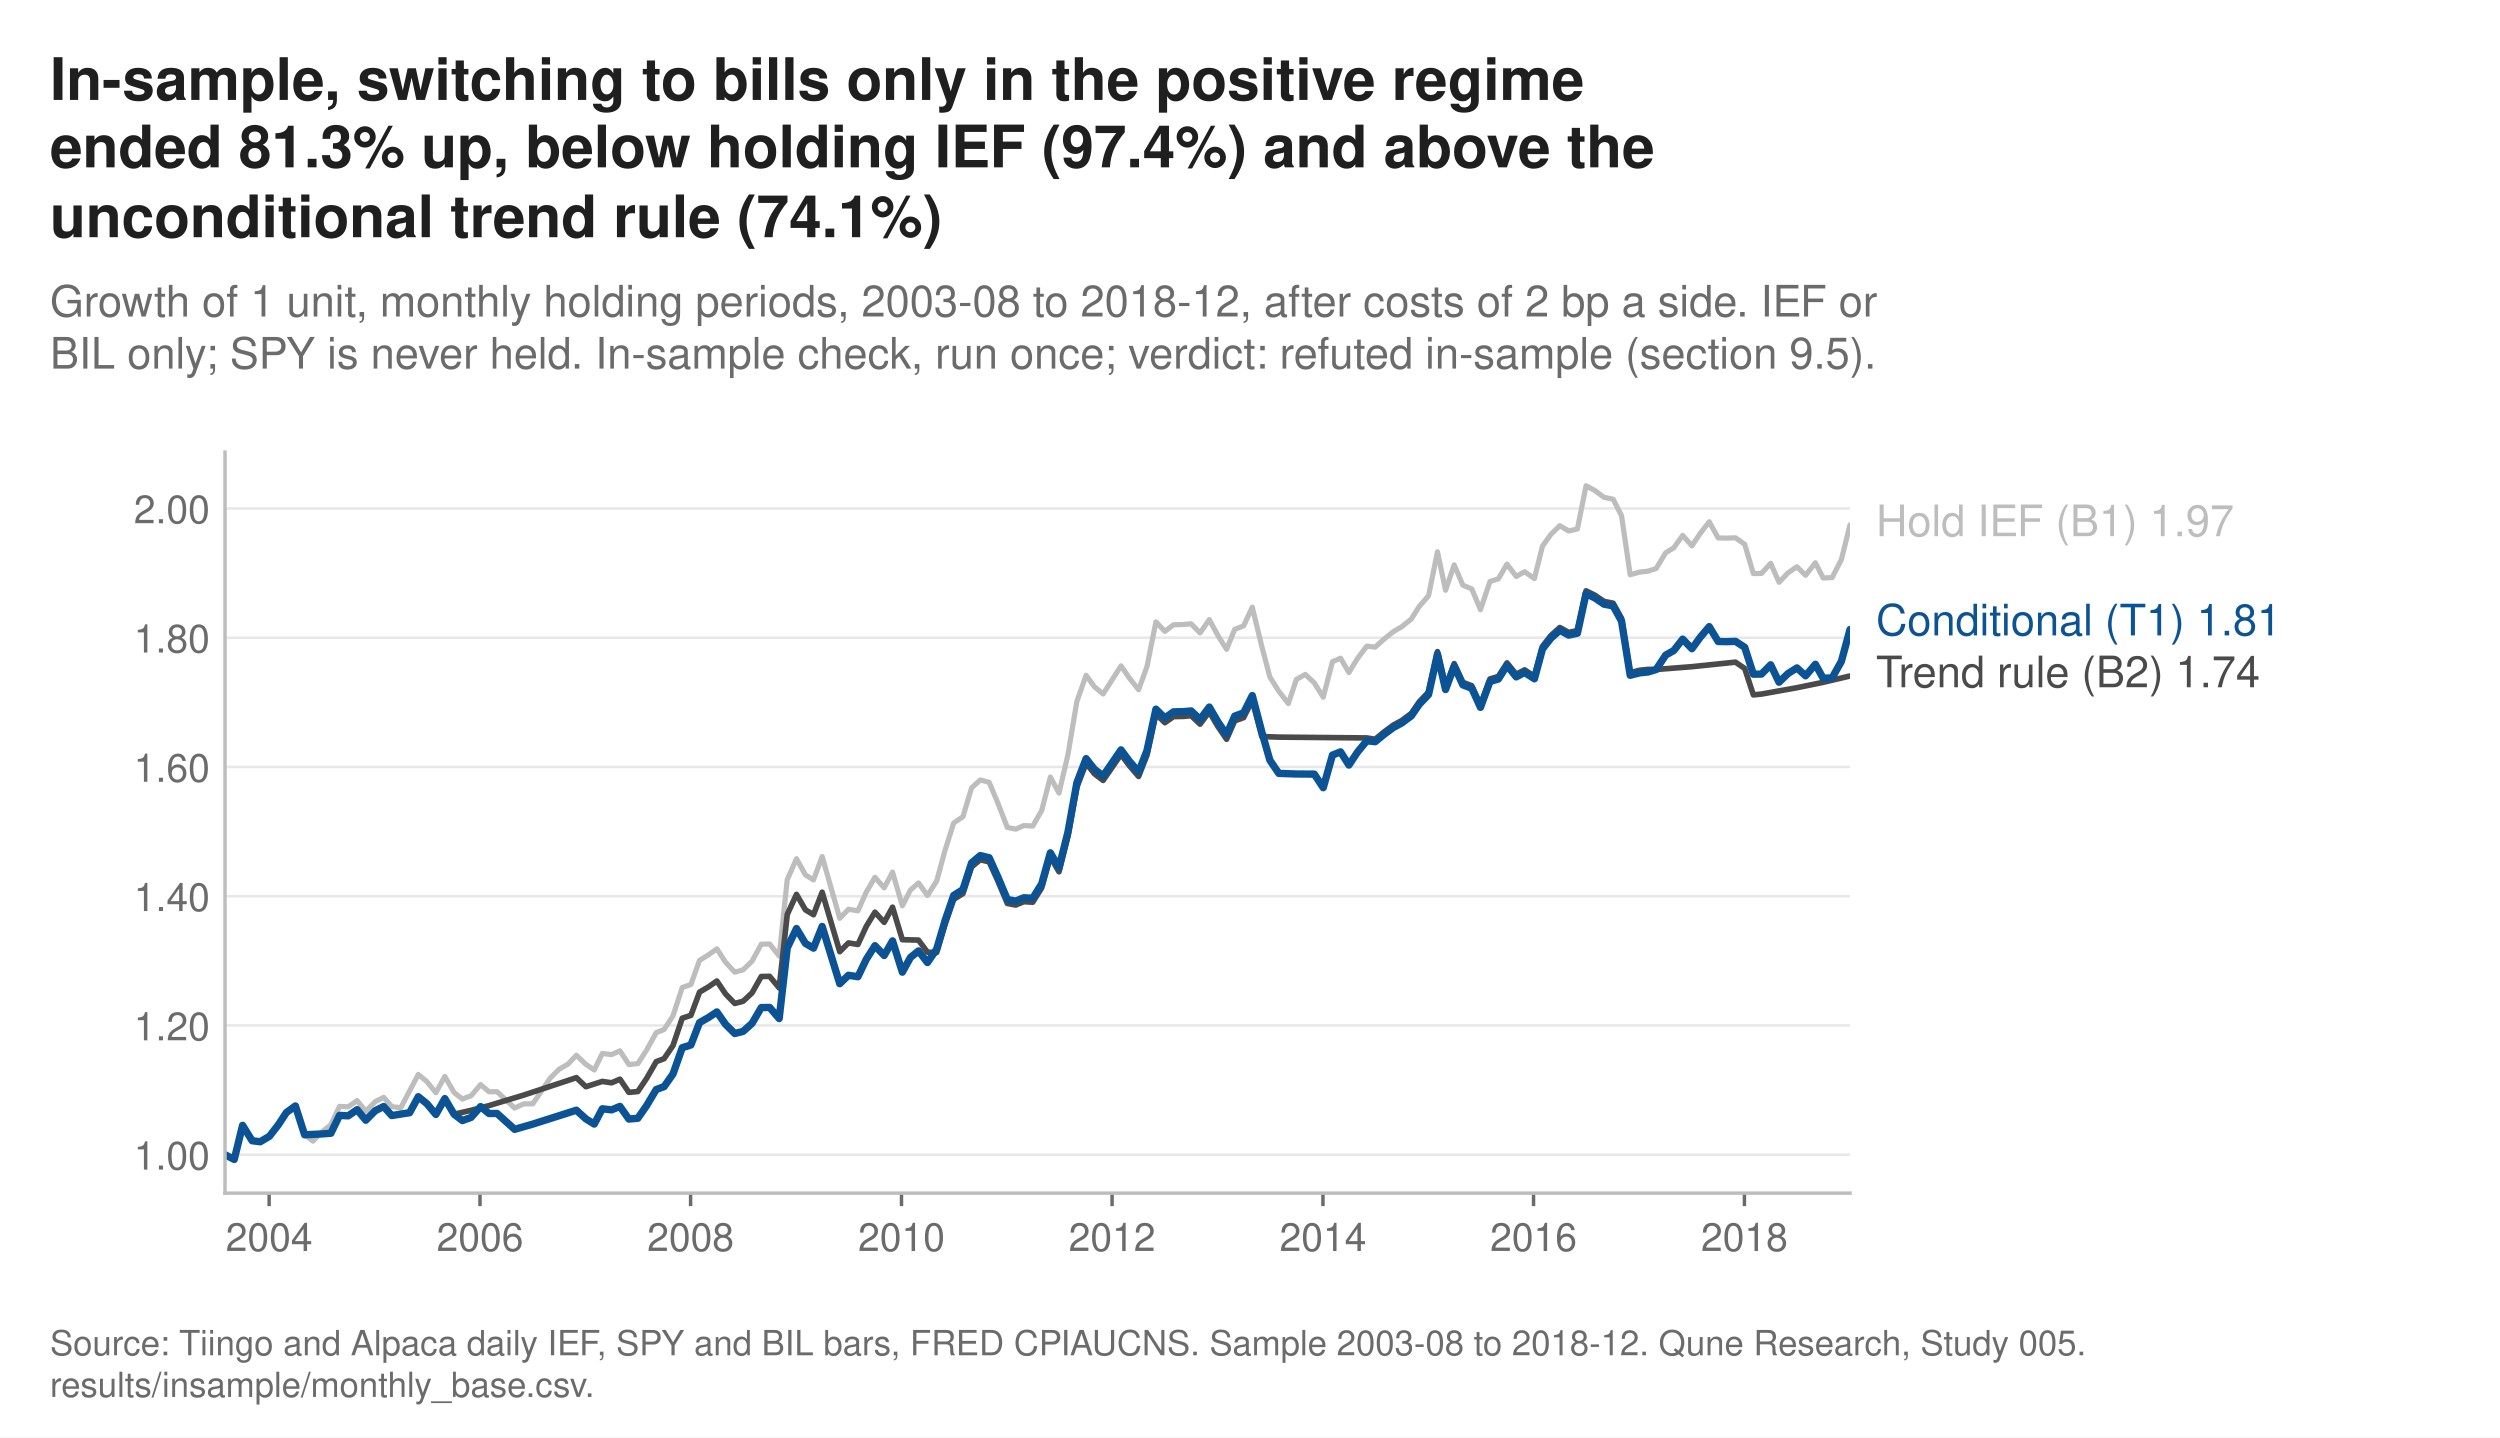
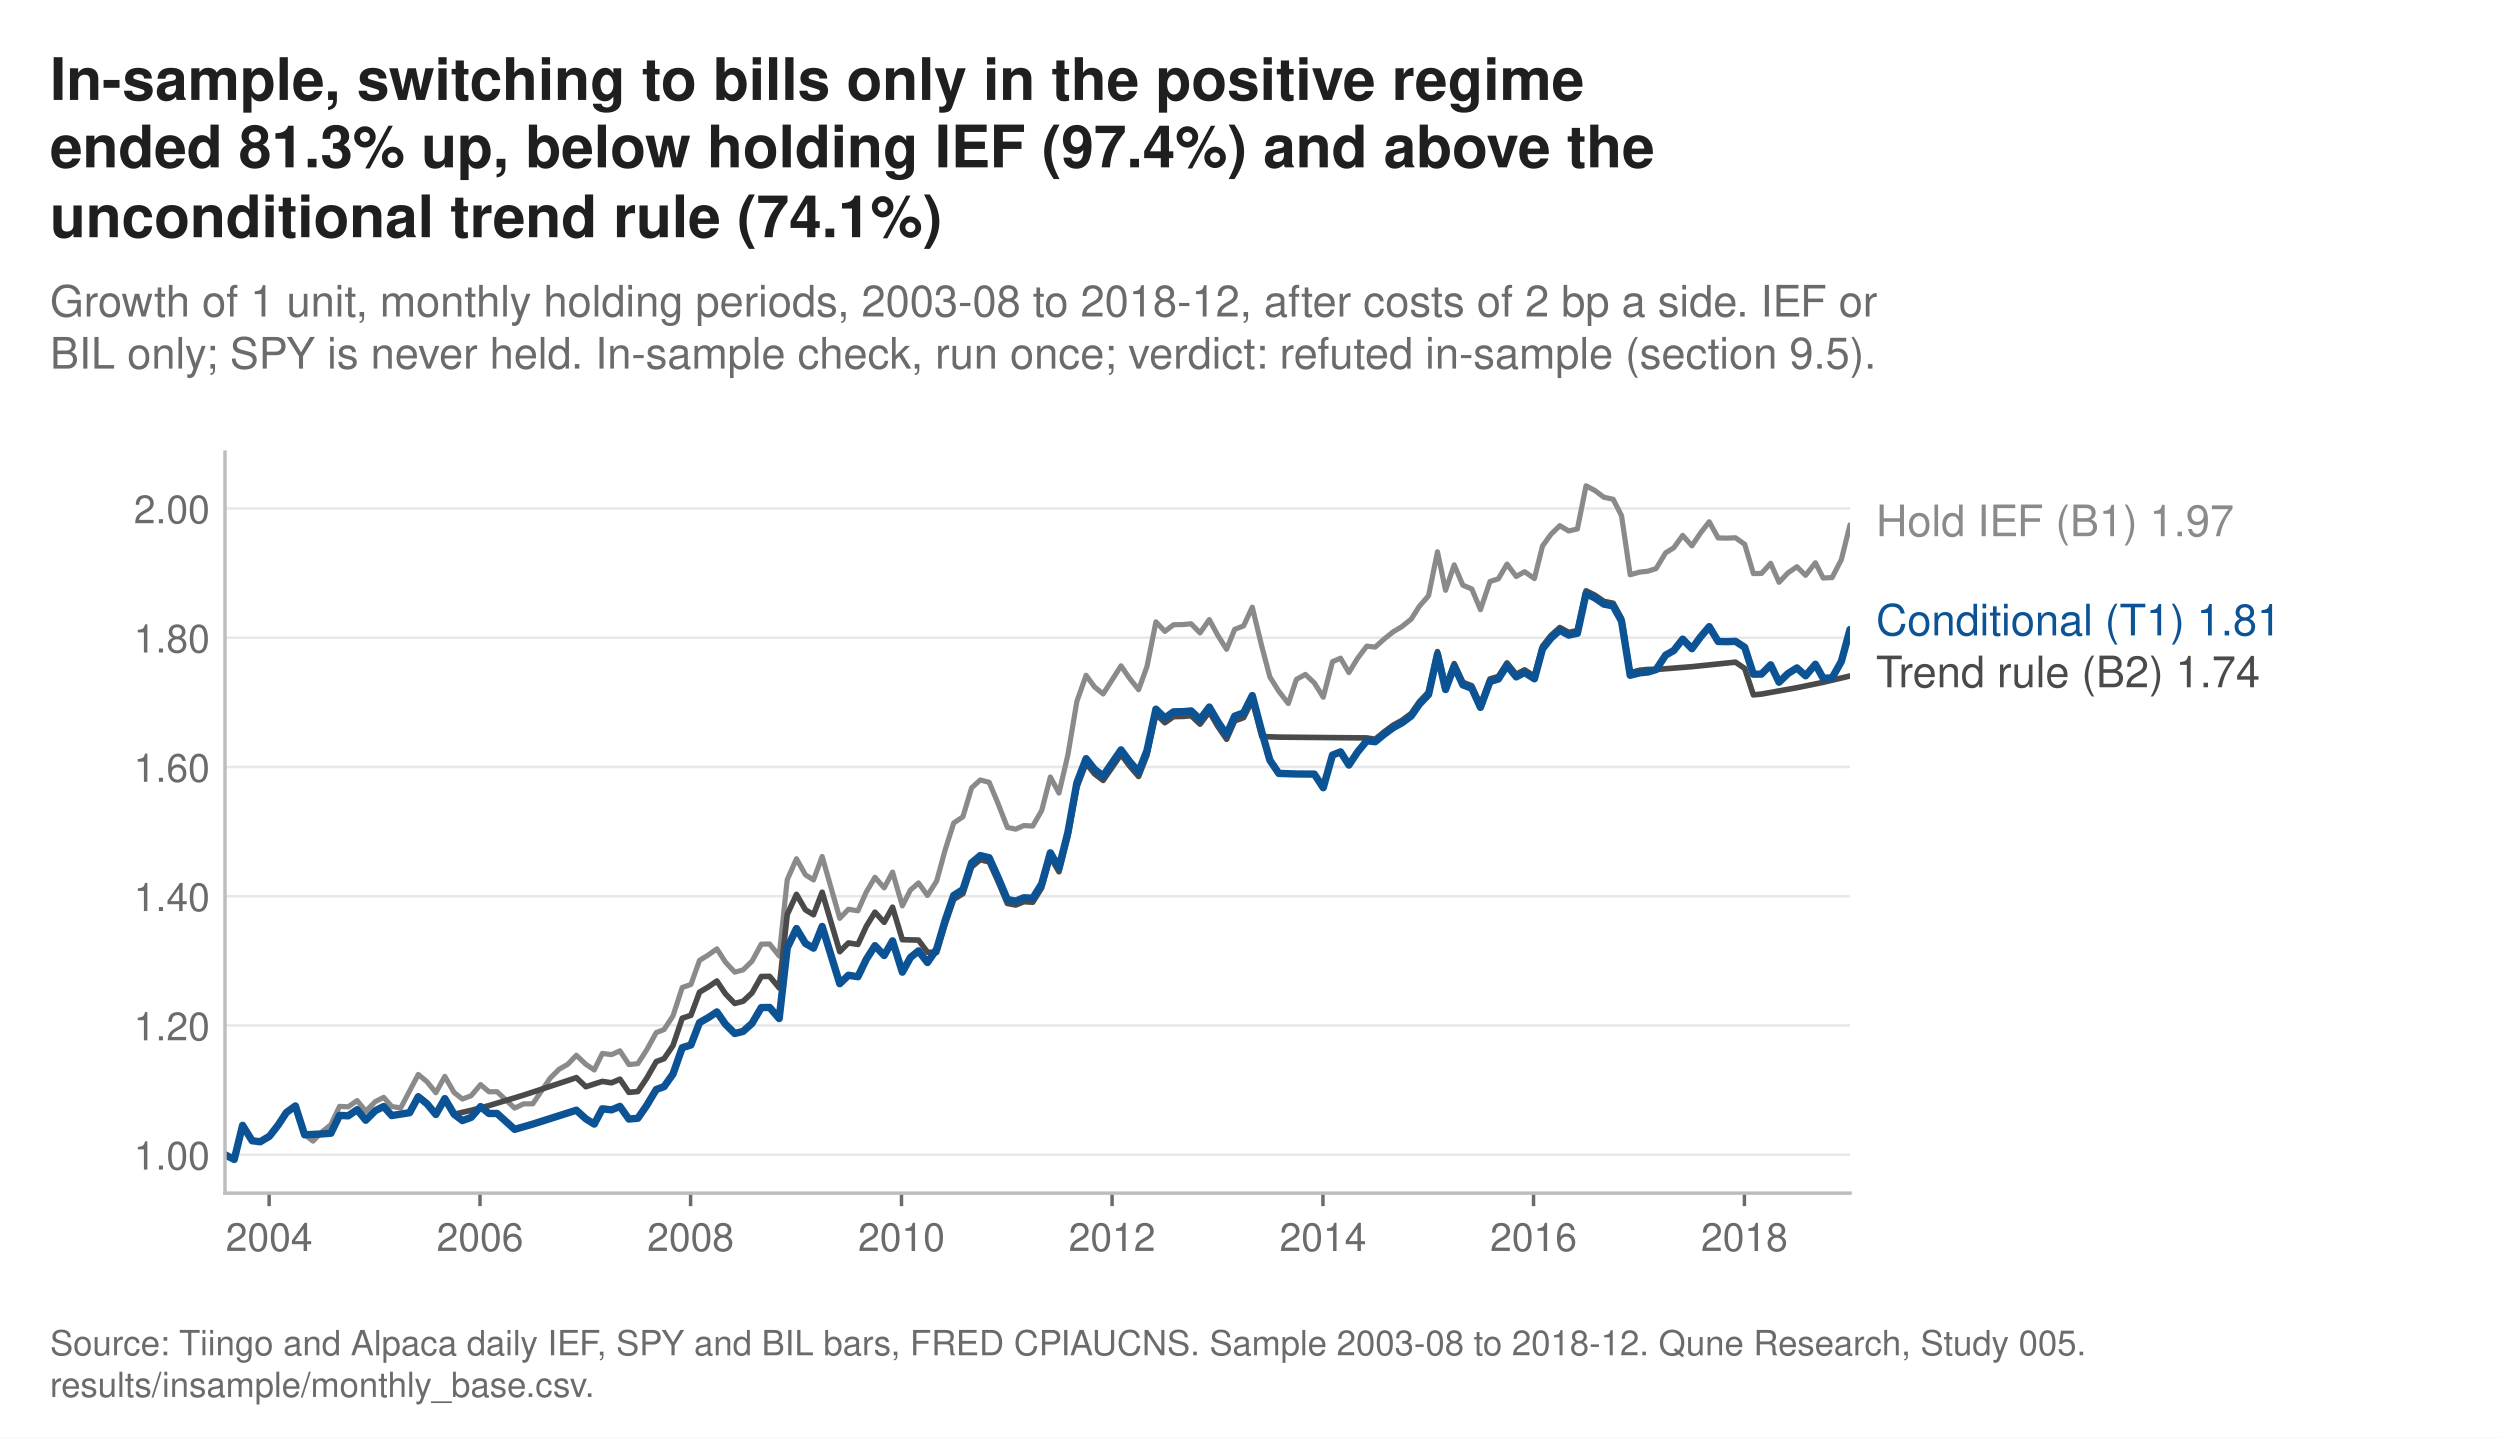
<svg xmlns="http://www.w3.org/2000/svg" xmlns:xlink="http://www.w3.org/1999/xlink" width="576pt" height="331.2pt" viewBox="0 0 576 331.2" version="1.1">
  <defs>
    <style type="text/css">*{stroke-linejoin: round; stroke-linecap: butt}</style>
  </defs>
  <g id="figure_1">
    <g id="patch_1">
      <path d="M 0 331.2  L 576 331.2  L 576 0  L 0 0  z " style="fill: #ffffff" />
    </g>
    <g id="axes_1">
      <g id="patch_2">
        <path d="M 51.84 274.896  L 426.24 274.896  L 426.24 104.167  L 51.84 104.167  z " style="fill: #ffffff" />
      </g>
      <g id="matplotlib.axis_1">
        <g id="xtick_1">
          <g id="line2d_1">
            <defs>
-               <path id="m4f6b6e34af" d="M 0 0  L 0 3  " style="stroke: #6b6b6b; stroke-width: 0.8" />
+               <path id="mb43c286c3c" d="M 0 0  L 0 3  " style="stroke: #6b6b6b; stroke-width: 0.8" />
            </defs>
            <g>
-               <use xlink:href="#m4f6b6e34af" x="62.009" y="274.896" style="fill: #6b6b6b; stroke: #6b6b6b; stroke-width: 0.8" />
+               <use xlink:href="#mb43c286c3c" x="62.009" y="274.896" style="fill: #6b6b6b; stroke: #6b6b6b; stroke-width: 0.8" />
            </g>
          </g>
          <g id="text_1">
            <text style="font-size: 9px; font-family: 'Helvetica Neue', 'Helvetica', 'Arial', 'Liberation Sans', 'DejaVu Sans', sans-serif; text-anchor: middle; fill: #6b6b6b" x="62.009" y="288.234" transform="rotate(-0 62.00922 288.2339)">2004</text>
          </g>
        </g>
        <g id="xtick_2">
          <g id="line2d_2">
            <g>
-               <use xlink:href="#m4f6b6e34af" x="110.595" y="274.896" style="fill: #6b6b6b; stroke: #6b6b6b; stroke-width: 0.8" />
+               <use xlink:href="#mb43c286c3c" x="110.595" y="274.896" style="fill: #6b6b6b; stroke: #6b6b6b; stroke-width: 0.8" />
            </g>
          </g>
          <g id="text_2">
            <text style="font-size: 9px; font-family: 'Helvetica Neue', 'Helvetica', 'Arial', 'Liberation Sans', 'DejaVu Sans', sans-serif; text-anchor: middle; fill: #6b6b6b" x="110.595" y="288.234" transform="rotate(-0 110.5955 288.2339)">2006</text>
          </g>
        </g>
        <g id="xtick_3">
          <g id="line2d_3">
            <g>
-               <use xlink:href="#m4f6b6e34af" x="159.115" y="274.896" style="fill: #6b6b6b; stroke: #6b6b6b; stroke-width: 0.8" />
+               <use xlink:href="#mb43c286c3c" x="159.115" y="274.896" style="fill: #6b6b6b; stroke: #6b6b6b; stroke-width: 0.8" />
            </g>
          </g>
          <g id="text_3">
            <text style="font-size: 9px; font-family: 'Helvetica Neue', 'Helvetica', 'Arial', 'Liberation Sans', 'DejaVu Sans', sans-serif; text-anchor: middle; fill: #6b6b6b" x="159.115" y="288.234" transform="rotate(-0 159.1153 288.2339)">2008</text>
          </g>
        </g>
        <g id="xtick_4">
          <g id="line2d_4">
            <g>
-               <use xlink:href="#m4f6b6e34af" x="207.702" y="274.896" style="fill: #6b6b6b; stroke: #6b6b6b; stroke-width: 0.8" />
+               <use xlink:href="#mb43c286c3c" x="207.702" y="274.896" style="fill: #6b6b6b; stroke: #6b6b6b; stroke-width: 0.8" />
            </g>
          </g>
          <g id="text_4">
            <text style="font-size: 9px; font-family: 'Helvetica Neue', 'Helvetica', 'Arial', 'Liberation Sans', 'DejaVu Sans', sans-serif; text-anchor: middle; fill: #6b6b6b" x="207.702" y="288.234" transform="rotate(-0 207.7015 288.2339)">2010</text>
          </g>
        </g>
        <g id="xtick_5">
          <g id="line2d_5">
            <g>
-               <use xlink:href="#m4f6b6e34af" x="256.221" y="274.896" style="fill: #6b6b6b; stroke: #6b6b6b; stroke-width: 0.8" />
+               <use xlink:href="#mb43c286c3c" x="256.221" y="274.896" style="fill: #6b6b6b; stroke: #6b6b6b; stroke-width: 0.8" />
            </g>
          </g>
          <g id="text_5">
            <text style="font-size: 9px; font-family: 'Helvetica Neue', 'Helvetica', 'Arial', 'Liberation Sans', 'DejaVu Sans', sans-serif; text-anchor: middle; fill: #6b6b6b" x="256.221" y="288.234" transform="rotate(-0 256.2213 288.2339)">2012</text>
          </g>
        </g>
        <g id="xtick_6">
          <g id="line2d_6">
            <g>
-               <use xlink:href="#m4f6b6e34af" x="304.808" y="274.896" style="fill: #6b6b6b; stroke: #6b6b6b; stroke-width: 0.8" />
+               <use xlink:href="#mb43c286c3c" x="304.808" y="274.896" style="fill: #6b6b6b; stroke: #6b6b6b; stroke-width: 0.8" />
            </g>
          </g>
          <g id="text_6">
            <text style="font-size: 9px; font-family: 'Helvetica Neue', 'Helvetica', 'Arial', 'Liberation Sans', 'DejaVu Sans', sans-serif; text-anchor: middle; fill: #6b6b6b" x="304.808" y="288.234" transform="rotate(-0 304.8076 288.2339)">2014</text>
          </g>
        </g>
        <g id="xtick_7">
          <g id="line2d_7">
            <g>
-               <use xlink:href="#m4f6b6e34af" x="353.327" y="274.896" style="fill: #6b6b6b; stroke: #6b6b6b; stroke-width: 0.8" />
+               <use xlink:href="#mb43c286c3c" x="353.327" y="274.896" style="fill: #6b6b6b; stroke: #6b6b6b; stroke-width: 0.8" />
            </g>
          </g>
          <g id="text_7">
            <text style="font-size: 9px; font-family: 'Helvetica Neue', 'Helvetica', 'Arial', 'Liberation Sans', 'DejaVu Sans', sans-serif; text-anchor: middle; fill: #6b6b6b" x="353.327" y="288.234" transform="rotate(-0 353.3274 288.2339)">2016</text>
          </g>
        </g>
        <g id="xtick_8">
          <g id="line2d_8">
            <g>
-               <use xlink:href="#m4f6b6e34af" x="401.914" y="274.896" style="fill: #6b6b6b; stroke: #6b6b6b; stroke-width: 0.8" />
+               <use xlink:href="#mb43c286c3c" x="401.914" y="274.896" style="fill: #6b6b6b; stroke: #6b6b6b; stroke-width: 0.8" />
            </g>
          </g>
          <g id="text_8">
            <text style="font-size: 9px; font-family: 'Helvetica Neue', 'Helvetica', 'Arial', 'Liberation Sans', 'DejaVu Sans', sans-serif; text-anchor: middle; fill: #6b6b6b" x="401.914" y="288.234" transform="rotate(-0 401.9136 288.2339)">2018</text>
          </g>
        </g>
      </g>
      <g id="matplotlib.axis_2">
        <g id="ytick_1">
          <g id="line2d_9">
-             <path d="M 51.84 266.046  L 426.24 266.046  " clip-path="url(#pac03832fed)" style="fill: none; stroke: #e8e8e8; stroke-width: 0.6; stroke-linecap: round" />
+             <path d="M 51.84 266.046  L 426.24 266.046  " clip-path="url(#p281c72edb8)" style="fill: none; stroke: #e8e8e8; stroke-width: 0.6; stroke-linecap: round" />
          </g>
          <g id="line2d_10" />
          <g id="text_9">
            <text style="font-size: 9px; font-family: 'Helvetica Neue', 'Helvetica', 'Arial', 'Liberation Sans', 'DejaVu Sans', sans-serif; text-anchor: end; fill: #6b6b6b" x="48.34" y="269.465" transform="rotate(-0 48.34 269.4653)">1.00</text>
          </g>
        </g>
        <g id="ytick_2">
          <g id="line2d_11">
-             <path d="M 51.84 236.266  L 426.24 236.266  " clip-path="url(#pac03832fed)" style="fill: none; stroke: #e8e8e8; stroke-width: 0.6; stroke-linecap: round" />
+             <path d="M 51.84 236.266  L 426.24 236.266  " clip-path="url(#p281c72edb8)" style="fill: none; stroke: #e8e8e8; stroke-width: 0.6; stroke-linecap: round" />
          </g>
          <g id="line2d_12" />
          <g id="text_10">
            <text style="font-size: 9px; font-family: 'Helvetica Neue', 'Helvetica', 'Arial', 'Liberation Sans', 'DejaVu Sans', sans-serif; text-anchor: end; fill: #6b6b6b" x="48.34" y="239.685" transform="rotate(-0 48.34 239.6849)">1.20</text>
          </g>
        </g>
        <g id="ytick_3">
          <g id="line2d_13">
-             <path d="M 51.84 206.486  L 426.24 206.486  " clip-path="url(#pac03832fed)" style="fill: none; stroke: #e8e8e8; stroke-width: 0.6; stroke-linecap: round" />
+             <path d="M 51.84 206.486  L 426.24 206.486  " clip-path="url(#p281c72edb8)" style="fill: none; stroke: #e8e8e8; stroke-width: 0.6; stroke-linecap: round" />
          </g>
          <g id="line2d_14" />
          <g id="text_11">
            <text style="font-size: 9px; font-family: 'Helvetica Neue', 'Helvetica', 'Arial', 'Liberation Sans', 'DejaVu Sans', sans-serif; text-anchor: end; fill: #6b6b6b" x="48.34" y="209.904" transform="rotate(-0 48.34 209.9045)">1.40</text>
          </g>
        </g>
        <g id="ytick_4">
          <g id="line2d_15">
-             <path d="M 51.84 176.705  L 426.24 176.705  " clip-path="url(#pac03832fed)" style="fill: none; stroke: #e8e8e8; stroke-width: 0.6; stroke-linecap: round" />
+             <path d="M 51.84 176.705  L 426.24 176.705  " clip-path="url(#p281c72edb8)" style="fill: none; stroke: #e8e8e8; stroke-width: 0.6; stroke-linecap: round" />
          </g>
          <g id="line2d_16" />
          <g id="text_12">
            <text style="font-size: 9px; font-family: 'Helvetica Neue', 'Helvetica', 'Arial', 'Liberation Sans', 'DejaVu Sans', sans-serif; text-anchor: end; fill: #6b6b6b" x="48.34" y="180.124" transform="rotate(-0 48.34 180.124)">1.60</text>
          </g>
        </g>
        <g id="ytick_5">
          <g id="line2d_17">
-             <path d="M 51.84 146.925  L 426.24 146.925  " clip-path="url(#pac03832fed)" style="fill: none; stroke: #e8e8e8; stroke-width: 0.6; stroke-linecap: round" />
+             <path d="M 51.84 146.925  L 426.24 146.925  " clip-path="url(#p281c72edb8)" style="fill: none; stroke: #e8e8e8; stroke-width: 0.6; stroke-linecap: round" />
          </g>
          <g id="line2d_18" />
          <g id="text_13">
            <text style="font-size: 9px; font-family: 'Helvetica Neue', 'Helvetica', 'Arial', 'Liberation Sans', 'DejaVu Sans', sans-serif; text-anchor: end; fill: #6b6b6b" x="48.34" y="150.344" transform="rotate(-0 48.34 150.3436)">1.80</text>
          </g>
        </g>
        <g id="ytick_6">
          <g id="line2d_19">
-             <path d="M 51.84 117.144  L 426.24 117.144  " clip-path="url(#pac03832fed)" style="fill: none; stroke: #e8e8e8; stroke-width: 0.6; stroke-linecap: round" />
+             <path d="M 51.84 117.144  L 426.24 117.144  " clip-path="url(#p281c72edb8)" style="fill: none; stroke: #e8e8e8; stroke-width: 0.6; stroke-linecap: round" />
          </g>
          <g id="line2d_20" />
          <g id="text_14">
            <text style="font-size: 9px; font-family: 'Helvetica Neue', 'Helvetica', 'Arial', 'Liberation Sans', 'DejaVu Sans', sans-serif; text-anchor: end; fill: #6b6b6b" x="48.34" y="120.563" transform="rotate(-0 48.34 120.5632)">2.00</text>
          </g>
        </g>
      </g>
      <g id="line2d_21">
-         <path d="M 51.84 266.046  L 53.967 267.076  L 55.894 259.221  L 58.088 262.761  L 59.949 263.004  L 62.076 261.738  L 64.136 259.084  L 65.997 256.247  L 68.058 254.751  L 70.184 261.396  L 72.112 262.911  L 74.106 260.849  L 76.233 259.134  L 78.227 254.91  L 80.221 255.008  L 82.281 253.573  L 84.275 256.033  L 86.469 253.802  L 88.396 252.834  L 90.257 254.941  L 92.317 255.266  L 96.372 247.552  L 98.366 249.218  L 100.426 251.762  L 102.487 248.001  L 104.614 251.713  L 106.541 253.216  L 108.535 252.467  L 110.728 249.895  L 112.656 251.54  L 114.517 251.526  L 118.571 255.305  L 120.632 254.339  L 122.759 254.315  L 126.747 248.416  L 128.807 246.36  L 130.801 245.225  L 132.795 243.136  L 134.988 245.226  L 136.916 246.517  L 138.777 242.715  L 140.904 242.98  L 142.831 242.12  L 144.892 245.267  L 146.952 245.072  L 148.946 241.981  L 151.206 237.905  L 153 237.206  L 155.061 234.048  L 157.188 227.514  L 159.182 226.831  L 161.176 221.269  L 163.236 219.998  L 165.164 218.614  L 167.158 221.692  L 169.284 223.981  L 171.212 223.454  L 173.272 221.452  L 175.399 217.53  L 177.327 217.496  L 179.52 220.261  L 181.381 202.676  L 183.508 197.865  L 185.569 201.561  L 187.43 202.733  L 189.424 197.347  L 193.478 211.584  L 195.472 209.495  L 197.665 209.85  L 199.593 205.523  L 201.587 202.13  L 203.714 204.561  L 205.641 200.936  L 207.901 208.713  L 209.762 205.069  L 211.623 203.43  L 213.683 206.315  L 215.81 202.981  L 217.738 195.909  L 219.732 189.621  L 221.859 188.173  L 223.853 181.523  L 225.847 179.711  L 227.907 180.247  L 229.901 185.02  L 232.094 190.638  L 234.022 191.033  L 235.883 190.2  L 237.943 190.325  L 240.004 186.745  L 241.998 179.031  L 243.992 182.721  L 246.052 173.888  L 248.113 161.591  L 250.239 155.595  L 252.167 158.244  L 254.161 159.888  L 258.282 153.41  L 260.209 156.226  L 262.336 158.903  L 264.264 153.581  L 266.324 143.282  L 268.385 145.468  L 270.378 143.945  L 272.638 143.893  L 274.433 143.715  L 276.493 145.826  L 278.62 142.756  L 280.614 146.44  L 282.608 149.602  L 284.469 145.012  L 286.53 144.195  L 288.524 139.9  L 290.717 148.926  L 292.578 155.974  L 294.638 159.26  L 296.832 162.094  L 298.693 156.531  L 300.753 155.384  L 302.814 157.333  L 304.874 160.635  L 307.001 152.454  L 308.862 151.646  L 310.789 154.951  L 312.783 151.682  L 314.91 148.866  L 316.838 149.092  L 318.898 147.246  L 321.025 145.538  L 322.953 144.401  L 325.146 142.636  L 327.007 139.7  L 329.134 137.26  L 331.194 127.141  L 333.055 135.992  L 335.049 130.148  L 337.043 134.828  L 339.104 135.696  L 341.098 140.471  L 343.291 133.987  L 345.219 133.362  L 347.213 129.971  L 349.339 132.819  L 351.267 131.72  L 353.527 133.301  L 355.388 125.813  L 357.315 123.134  L 359.376 121.114  L 361.436 122.338  L 363.43 121.874  L 365.424 111.927  L 367.485 113.031  L 369.545 114.572  L 371.672 115.029  L 373.599 118.813  L 375.593 132.421  L 377.787 131.811  L 379.714 131.596  L 381.575 130.988  L 383.769 127.36  L 385.63 126.219  L 387.69 123.355  L 389.817 125.752  L 391.744 122.875  L 393.805 120.219  L 395.865 123.942  L 397.859 123.985  L 399.853 123.904  L 401.98 125.402  L 403.974 132.151  L 405.835 132.125  L 407.962 129.792  L 409.889 134.158  L 411.95 131.991  L 414.01 130.576  L 416.004 132.551  L 418.264 129.665  L 420.059 133.171  L 422.119 133.07  L 424.246 128.942  L 426.24 120.946  L 426.24 120.946  " clip-path="url(#pac03832fed)" style="fill: none; stroke: #bdbdbd; stroke-width: 1.2; stroke-linecap: round" />
+         <path d="M 51.84 266.046  L 53.967 267.076  L 55.894 259.221  L 58.088 262.761  L 59.949 263.004  L 62.076 261.738  L 64.136 259.084  L 65.997 256.247  L 68.058 254.751  L 70.184 261.396  L 72.112 262.911  L 74.106 260.849  L 76.233 259.134  L 78.227 254.91  L 80.221 255.008  L 82.281 253.573  L 84.275 256.033  L 86.469 253.802  L 88.396 252.834  L 90.257 254.941  L 92.317 255.266  L 96.372 247.552  L 98.366 249.218  L 100.426 251.762  L 102.487 248.001  L 104.614 251.713  L 106.541 253.216  L 108.535 252.467  L 110.728 249.895  L 112.656 251.54  L 114.517 251.526  L 118.571 255.305  L 120.632 254.339  L 122.759 254.315  L 126.747 248.416  L 128.807 246.36  L 130.801 245.225  L 132.795 243.136  L 134.988 245.226  L 136.916 246.517  L 138.777 242.715  L 140.904 242.98  L 142.831 242.12  L 144.892 245.267  L 146.952 245.072  L 148.946 241.981  L 151.206 237.905  L 153 237.206  L 155.061 234.048  L 157.188 227.514  L 159.182 226.831  L 161.176 221.269  L 163.236 219.998  L 165.164 218.614  L 167.158 221.692  L 169.284 223.981  L 171.212 223.454  L 173.272 221.452  L 175.399 217.53  L 177.327 217.496  L 179.52 220.261  L 181.381 202.676  L 183.508 197.865  L 185.569 201.561  L 187.43 202.733  L 189.424 197.347  L 193.478 211.584  L 195.472 209.495  L 197.665 209.85  L 199.593 205.523  L 201.587 202.13  L 203.714 204.561  L 205.641 200.936  L 207.901 208.713  L 209.762 205.069  L 211.623 203.43  L 213.683 206.315  L 215.81 202.981  L 217.738 195.909  L 219.732 189.621  L 221.859 188.173  L 223.853 181.523  L 225.847 179.711  L 227.907 180.247  L 229.901 185.02  L 232.094 190.638  L 234.022 191.033  L 235.883 190.2  L 237.943 190.325  L 240.004 186.745  L 241.998 179.031  L 243.992 182.721  L 246.052 173.888  L 248.113 161.591  L 250.239 155.595  L 252.167 158.244  L 254.161 159.888  L 258.282 153.41  L 260.209 156.226  L 262.336 158.903  L 264.264 153.581  L 266.324 143.282  L 268.385 145.468  L 270.378 143.945  L 272.638 143.893  L 274.433 143.715  L 276.493 145.826  L 278.62 142.756  L 280.614 146.44  L 282.608 149.602  L 284.469 145.012  L 286.53 144.195  L 288.524 139.9  L 290.717 148.926  L 292.578 155.974  L 294.638 159.26  L 296.832 162.094  L 298.693 156.531  L 300.753 155.384  L 302.814 157.333  L 304.874 160.635  L 307.001 152.454  L 308.862 151.646  L 310.789 154.951  L 312.783 151.682  L 314.91 148.866  L 316.838 149.092  L 318.898 147.246  L 321.025 145.538  L 322.953 144.401  L 325.146 142.636  L 327.007 139.7  L 329.134 137.26  L 331.194 127.141  L 333.055 135.992  L 335.049 130.148  L 337.043 134.828  L 339.104 135.696  L 341.098 140.471  L 343.291 133.987  L 345.219 133.362  L 347.213 129.971  L 349.339 132.819  L 351.267 131.72  L 353.527 133.301  L 355.388 125.813  L 357.315 123.134  L 359.376 121.114  L 361.436 122.338  L 363.43 121.874  L 365.424 111.927  L 367.485 113.031  L 369.545 114.572  L 371.672 115.029  L 373.599 118.813  L 375.593 132.421  L 377.787 131.811  L 379.714 131.596  L 381.575 130.988  L 383.769 127.36  L 385.63 126.219  L 387.69 123.355  L 389.817 125.752  L 391.744 122.875  L 393.805 120.219  L 395.865 123.942  L 397.859 123.985  L 399.853 123.904  L 401.98 125.402  L 403.974 132.151  L 405.835 132.125  L 407.962 129.792  L 409.889 134.158  L 411.95 131.991  L 414.01 130.576  L 416.004 132.551  L 418.264 129.665  L 420.059 133.171  L 422.119 133.07  L 424.246 128.942  L 426.24 120.946  L 426.24 120.946  " clip-path="url(#p281c72edb8)" style="fill: none; stroke: #8a8a8a; stroke-width: 1.2; stroke-linecap: round" />
      </g>
      <g id="line2d_22">
-         <path d="M 51.84 266.046  L 53.967 267.136  L 55.894 259.283  L 58.088 262.822  L 59.949 263.065  L 62.076 261.799  L 64.136 259.146  L 65.997 256.311  L 68.058 254.815  L 70.184 261.458  L 74.106 261.264  L 76.233 261.1  L 78.227 256.992  L 80.221 257.089  L 82.281 255.673  L 84.275 258.1  L 86.469 255.899  L 88.396 254.943  L 90.257 257.022  L 94.378 256.365  L 96.372 252.687  L 98.366 254.302  L 100.426 256.768  L 102.487 253.122  L 104.614 256.72  L 108.535 255.822  L 112.656 254.733  L 120.632 252.319  L 130.801 248.962  L 132.795 248.286  L 134.988 250.379  L 138.777 249.155  L 140.904 249.476  L 142.831 248.648  L 144.892 251.677  L 146.952 251.489  L 148.946 248.515  L 151.206 244.593  L 153 243.92  L 155.061 240.882  L 157.188 234.594  L 159.182 233.937  L 161.176 228.585  L 163.236 227.362  L 165.164 226.03  L 167.158 228.992  L 169.284 231.195  L 171.212 230.687  L 173.272 228.761  L 175.399 224.987  L 177.327 224.955  L 179.52 227.615  L 181.381 210.694  L 183.508 206.065  L 185.569 209.622  L 187.43 210.749  L 189.424 205.567  L 193.478 219.266  L 195.472 217.255  L 197.665 217.597  L 199.593 213.433  L 201.587 210.169  L 203.714 212.508  L 205.641 209.02  L 207.901 216.504  L 211.623 216.598  L 213.683 219.382  L 215.81 219.455  L 217.738 213.013  L 219.732 207.217  L 221.859 205.881  L 223.853 199.751  L 225.847 198.08  L 227.907 198.575  L 229.901 202.975  L 232.094 208.155  L 234.022 208.519  L 235.883 207.751  L 237.943 207.866  L 240.004 204.566  L 241.998 197.454  L 243.992 200.855  L 246.052 192.712  L 248.113 181.375  L 250.239 175.848  L 252.167 178.29  L 254.161 179.806  L 258.282 173.833  L 260.209 176.429  L 262.336 178.898  L 264.264 173.991  L 266.324 164.496  L 268.385 166.512  L 270.378 165.107  L 272.638 165.059  L 274.433 164.895  L 276.493 166.842  L 278.62 164.011  L 280.614 167.408  L 282.608 170.322  L 284.469 166.091  L 286.53 165.338  L 288.524 161.378  L 290.717 169.699  L 294.638 169.834  L 314.91 170.018  L 316.838 170.324  L 318.898 168.625  L 321.025 167.053  L 322.953 166.008  L 325.146 164.383  L 327.007 161.682  L 329.134 159.437  L 331.194 150.126  L 333.055 158.27  L 335.049 152.892  L 337.043 157.199  L 339.104 157.998  L 341.098 162.392  L 343.291 156.425  L 345.219 155.85  L 347.213 152.73  L 349.339 155.35  L 351.267 154.339  L 353.527 155.794  L 355.388 148.904  L 357.315 146.439  L 359.376 144.58  L 361.436 145.706  L 363.43 145.28  L 365.424 136.127  L 367.485 137.142  L 369.545 138.561  L 371.672 138.981  L 373.599 142.463  L 375.593 154.984  L 377.787 154.423  L 379.714 154.226  L 381.575 154.251  L 389.817 153.604  L 399.853 152.56  L 401.98 154.016  L 403.974 160.097  L 405.835 159.914  L 414.01 158.45  L 420.059 157.208  L 426.24 155.746  L 426.24 155.746  " clip-path="url(#pac03832fed)" style="fill: none; stroke: #4a4a4a; stroke-width: 1.3; stroke-linecap: round" />
+         <path d="M 51.84 266.046  L 53.967 267.136  L 55.894 259.283  L 58.088 262.822  L 59.949 263.065  L 62.076 261.799  L 64.136 259.146  L 65.997 256.311  L 68.058 254.815  L 70.184 261.458  L 74.106 261.264  L 76.233 261.1  L 78.227 256.992  L 80.221 257.089  L 82.281 255.673  L 84.275 258.1  L 86.469 255.899  L 88.396 254.943  L 90.257 257.022  L 94.378 256.365  L 96.372 252.687  L 98.366 254.302  L 100.426 256.768  L 102.487 253.122  L 104.614 256.72  L 108.535 255.822  L 112.656 254.733  L 120.632 252.319  L 130.801 248.962  L 132.795 248.286  L 134.988 250.379  L 138.777 249.155  L 140.904 249.476  L 142.831 248.648  L 144.892 251.677  L 146.952 251.489  L 148.946 248.515  L 151.206 244.593  L 153 243.92  L 155.061 240.882  L 157.188 234.594  L 159.182 233.937  L 161.176 228.585  L 163.236 227.362  L 165.164 226.03  L 167.158 228.992  L 169.284 231.195  L 171.212 230.687  L 173.272 228.761  L 175.399 224.987  L 177.327 224.955  L 179.52 227.615  L 181.381 210.694  L 183.508 206.065  L 185.569 209.622  L 187.43 210.749  L 189.424 205.567  L 193.478 219.266  L 195.472 217.255  L 197.665 217.597  L 199.593 213.433  L 201.587 210.169  L 203.714 212.508  L 205.641 209.02  L 207.901 216.504  L 211.623 216.598  L 213.683 219.382  L 215.81 219.455  L 217.738 213.013  L 219.732 207.217  L 221.859 205.881  L 223.853 199.751  L 225.847 198.08  L 227.907 198.575  L 229.901 202.975  L 232.094 208.155  L 234.022 208.519  L 235.883 207.751  L 237.943 207.866  L 240.004 204.566  L 241.998 197.454  L 243.992 200.855  L 246.052 192.712  L 248.113 181.375  L 250.239 175.848  L 252.167 178.29  L 254.161 179.806  L 258.282 173.833  L 260.209 176.429  L 262.336 178.898  L 264.264 173.991  L 266.324 164.496  L 268.385 166.512  L 270.378 165.107  L 272.638 165.059  L 274.433 164.895  L 276.493 166.842  L 278.62 164.011  L 280.614 167.408  L 282.608 170.322  L 284.469 166.091  L 286.53 165.338  L 288.524 161.378  L 290.717 169.699  L 294.638 169.834  L 314.91 170.018  L 316.838 170.324  L 318.898 168.625  L 321.025 167.053  L 322.953 166.008  L 325.146 164.383  L 327.007 161.682  L 329.134 159.437  L 331.194 150.126  L 333.055 158.27  L 335.049 152.892  L 337.043 157.199  L 339.104 157.998  L 341.098 162.392  L 343.291 156.425  L 345.219 155.85  L 347.213 152.73  L 349.339 155.35  L 351.267 154.339  L 353.527 155.794  L 355.388 148.904  L 357.315 146.439  L 359.376 144.58  L 361.436 145.706  L 363.43 145.28  L 365.424 136.127  L 367.485 137.142  L 369.545 138.561  L 371.672 138.981  L 373.599 142.463  L 375.593 154.984  L 377.787 154.423  L 379.714 154.226  L 381.575 154.251  L 389.817 153.604  L 399.853 152.56  L 401.98 154.016  L 403.974 160.097  L 405.835 159.914  L 414.01 158.45  L 420.059 157.208  L 426.24 155.746  L 426.24 155.746  " clip-path="url(#p281c72edb8)" style="fill: none; stroke: #4a4a4a; stroke-width: 1.3; stroke-linecap: round" />
      </g>
      <g id="line2d_23">
-         <path d="M 51.84 266.046  L 53.967 267.136  L 55.894 259.283  L 58.088 262.822  L 59.949 263.065  L 62.076 261.799  L 64.136 259.146  L 65.997 256.311  L 68.058 254.815  L 70.184 261.458  L 74.106 261.264  L 76.233 261.1  L 78.227 256.992  L 80.221 257.089  L 82.281 255.673  L 84.275 258.1  L 86.469 255.899  L 88.396 254.943  L 90.257 257.022  L 94.378 256.365  L 96.372 252.687  L 98.366 254.302  L 100.426 256.768  L 102.487 253.122  L 104.614 256.72  L 106.541 258.178  L 108.535 257.451  L 110.728 254.958  L 112.656 256.553  L 114.517 256.539  L 118.571 260.202  L 122.759 258.993  L 132.795 255.793  L 134.988 257.792  L 136.916 258.987  L 138.777 255.467  L 140.904 255.712  L 142.831 254.916  L 144.892 257.83  L 146.952 257.649  L 148.946 254.787  L 151.206 251.013  L 153 250.366  L 155.061 247.442  L 157.188 241.391  L 159.182 240.758  L 161.176 235.609  L 163.236 234.432  L 165.164 233.15  L 167.158 236  L 169.284 238.12  L 171.212 237.631  L 173.272 235.778  L 175.399 232.146  L 177.327 232.115  L 179.52 234.675  L 181.381 218.392  L 183.508 213.937  L 185.569 217.36  L 187.43 218.445  L 189.424 213.458  L 193.478 226.641  L 195.472 224.706  L 197.665 225.035  L 199.593 221.028  L 201.587 217.887  L 203.714 220.138  L 205.641 216.781  L 207.901 223.983  L 209.762 220.608  L 211.623 219.09  L 213.683 221.762  L 215.81 218.674  L 217.738 212.126  L 219.732 206.304  L 221.859 204.963  L 223.853 198.806  L 225.847 197.127  L 227.907 197.624  L 229.901 202.044  L 232.094 207.246  L 234.022 207.611  L 235.883 206.84  L 237.943 206.956  L 240.004 203.641  L 241.998 196.498  L 243.992 199.915  L 246.052 191.736  L 248.113 180.349  L 250.239 174.797  L 252.167 177.25  L 254.161 178.772  L 258.282 172.774  L 260.209 175.381  L 262.336 177.86  L 264.264 172.932  L 266.324 163.395  L 268.385 165.42  L 270.378 164.009  L 272.638 163.961  L 274.433 163.796  L 276.493 165.751  L 278.62 162.908  L 280.614 166.32  L 282.608 169.247  L 284.469 164.997  L 286.53 164.241  L 288.524 160.264  L 290.717 168.621  L 292.578 175.148  L 294.638 178.19  L 298.693 178.327  L 302.814 178.358  L 304.874 181.484  L 307.001 173.974  L 308.862 173.232  L 310.789 176.266  L 312.783 173.265  L 314.91 170.68  L 316.838 170.888  L 318.898 169.193  L 321.025 167.624  L 322.953 166.581  L 325.146 164.961  L 327.007 162.265  L 329.134 160.025  L 331.194 150.736  L 333.055 158.861  L 335.049 153.496  L 337.043 157.793  L 339.104 158.589  L 341.098 162.974  L 343.291 157.02  L 345.219 156.447  L 347.213 153.334  L 349.339 155.948  L 351.267 154.939  L 353.527 156.391  L 355.388 149.517  L 357.315 147.057  L 359.376 145.203  L 361.436 146.327  L 363.43 145.901  L 365.424 136.77  L 367.485 137.782  L 369.545 139.198  L 371.672 139.617  L 373.599 143.091  L 375.593 155.583  L 377.787 155.023  L 379.714 154.826  L 381.575 154.268  L 383.769 150.937  L 385.63 149.889  L 387.69 147.26  L 389.817 149.461  L 391.744 146.82  L 393.805 144.382  L 395.865 147.799  L 397.859 147.839  L 399.853 147.764  L 401.98 149.14  L 403.974 155.335  L 405.835 155.311  L 407.962 153.17  L 409.889 157.178  L 411.95 155.188  L 414.01 153.889  L 416.004 155.702  L 418.264 153.053  L 420.059 156.272  L 422.119 156.179  L 424.246 152.389  L 426.24 145.049  L 426.24 145.049  " clip-path="url(#pac03832fed)" style="fill: none; stroke: #0b5394; stroke-width: 1.7; stroke-linecap: round" />
+         <path d="M 51.84 266.046  L 53.967 267.136  L 55.894 259.283  L 58.088 262.822  L 59.949 263.065  L 62.076 261.799  L 64.136 259.146  L 65.997 256.311  L 68.058 254.815  L 70.184 261.458  L 74.106 261.264  L 76.233 261.1  L 78.227 256.992  L 80.221 257.089  L 82.281 255.673  L 84.275 258.1  L 86.469 255.899  L 88.396 254.943  L 90.257 257.022  L 94.378 256.365  L 96.372 252.687  L 98.366 254.302  L 100.426 256.768  L 102.487 253.122  L 104.614 256.72  L 106.541 258.178  L 108.535 257.451  L 110.728 254.958  L 112.656 256.553  L 114.517 256.539  L 118.571 260.202  L 122.759 258.993  L 132.795 255.793  L 134.988 257.792  L 136.916 258.987  L 138.777 255.467  L 140.904 255.712  L 142.831 254.916  L 144.892 257.83  L 146.952 257.649  L 148.946 254.787  L 151.206 251.013  L 153 250.366  L 155.061 247.442  L 157.188 241.391  L 159.182 240.758  L 161.176 235.609  L 163.236 234.432  L 165.164 233.15  L 167.158 236  L 169.284 238.12  L 171.212 237.631  L 173.272 235.778  L 175.399 232.146  L 177.327 232.115  L 179.52 234.675  L 181.381 218.392  L 183.508 213.937  L 185.569 217.36  L 187.43 218.445  L 189.424 213.458  L 193.478 226.641  L 195.472 224.706  L 197.665 225.035  L 199.593 221.028  L 201.587 217.887  L 203.714 220.138  L 205.641 216.781  L 207.901 223.983  L 209.762 220.608  L 211.623 219.09  L 213.683 221.762  L 215.81 218.674  L 217.738 212.126  L 219.732 206.304  L 221.859 204.963  L 223.853 198.806  L 225.847 197.127  L 227.907 197.624  L 229.901 202.044  L 232.094 207.246  L 234.022 207.611  L 235.883 206.84  L 237.943 206.956  L 240.004 203.641  L 241.998 196.498  L 243.992 199.915  L 246.052 191.736  L 248.113 180.349  L 250.239 174.797  L 252.167 177.25  L 254.161 178.772  L 258.282 172.774  L 260.209 175.381  L 262.336 177.86  L 264.264 172.932  L 266.324 163.395  L 268.385 165.42  L 270.378 164.009  L 272.638 163.961  L 274.433 163.796  L 276.493 165.751  L 278.62 162.908  L 280.614 166.32  L 282.608 169.247  L 284.469 164.997  L 286.53 164.241  L 288.524 160.264  L 290.717 168.621  L 292.578 175.148  L 294.638 178.19  L 298.693 178.327  L 302.814 178.358  L 304.874 181.484  L 307.001 173.974  L 308.862 173.232  L 310.789 176.266  L 312.783 173.265  L 314.91 170.68  L 316.838 170.888  L 318.898 169.193  L 321.025 167.624  L 322.953 166.581  L 325.146 164.961  L 327.007 162.265  L 329.134 160.025  L 331.194 150.736  L 333.055 158.861  L 335.049 153.496  L 337.043 157.793  L 339.104 158.589  L 341.098 162.974  L 343.291 157.02  L 345.219 156.447  L 347.213 153.334  L 349.339 155.948  L 351.267 154.939  L 353.527 156.391  L 355.388 149.517  L 357.315 147.057  L 359.376 145.203  L 361.436 146.327  L 363.43 145.901  L 365.424 136.77  L 367.485 137.782  L 369.545 139.198  L 371.672 139.617  L 373.599 143.091  L 375.593 155.583  L 377.787 155.023  L 379.714 154.826  L 381.575 154.268  L 383.769 150.937  L 385.63 149.889  L 387.69 147.26  L 389.817 149.461  L 391.744 146.82  L 393.805 144.382  L 395.865 147.799  L 397.859 147.839  L 399.853 147.764  L 401.98 149.14  L 403.974 155.335  L 405.835 155.311  L 407.962 153.17  L 409.889 157.178  L 411.95 155.188  L 414.01 153.889  L 416.004 155.702  L 418.264 153.053  L 420.059 156.272  L 422.119 156.179  L 424.246 152.389  L 426.24 145.049  L 426.24 145.049  " clip-path="url(#p281c72edb8)" style="fill: none; stroke: #0b5394; stroke-width: 1.7; stroke-linecap: round" />
      </g>
      <g id="patch_3">
        <path d="M 51.84 274.896  L 51.84 104.167  " style="fill: none; stroke: #bdbdbd; stroke-width: 0.8; stroke-linejoin: miter; stroke-linecap: square" />
      </g>
      <g id="patch_4">
        <path d="M 51.84 274.896  L 426.24 274.896  " style="fill: none; stroke: #bdbdbd; stroke-width: 0.8; stroke-linejoin: miter; stroke-linecap: square" />
      </g>
      <g id="text_15">
        <text style="font-size: 10px; font-family: 'Helvetica Neue', 'Helvetica', 'Arial', 'Liberation Sans', 'DejaVu Sans', sans-serif; text-anchor: start; fill: #4a4a4a" x="432.24" y="158.344" transform="rotate(-0 432.24 158.344)">Trend rule (B2) 1.74</text>
      </g>
      <g id="text_16">
        <text style="font-size: 10px; font-family: 'Helvetica Neue', 'Helvetica', 'Arial', 'Liberation Sans', 'DejaVu Sans', sans-serif; text-anchor: start; fill: #0b5394" x="432.24" y="146.393" transform="rotate(-0 432.24 146.393)">Conditional (T1) 1.81</text>
      </g>
      <g id="text_17">
-         <text style="font-size: 10px; font-family: 'Helvetica Neue', 'Helvetica', 'Arial', 'Liberation Sans', 'DejaVu Sans', sans-serif; text-anchor: start; fill: #bdbdbd" x="432.24" y="123.544" transform="rotate(-0 432.24 123.5438)">Hold IEF (B1) 1.97</text>
+         <text style="font-size: 10px; font-family: 'Helvetica Neue', 'Helvetica', 'Arial', 'Liberation Sans', 'DejaVu Sans', sans-serif; text-anchor: start; fill: #8a8a8a" x="432.24" y="123.544" transform="rotate(-0 432.24 123.5438)">Hold IEF (B1) 1.97</text>
      </g>
    </g>
    <g id="qune-title">
      <text style="font-weight: 700; font-size: 13.5px; font-family: 'Helvetica Neue', 'Helvetica', 'Arial', 'Liberation Sans', 'DejaVu Sans', sans-serif; fill: #1f1f1f" transform="translate(11.52 23.02692)">In-sample, switching to bills only in the positive regime</text>
      <text style="font-weight: 700; font-size: 13.5px; font-family: 'Helvetica Neue', 'Helvetica', 'Arial', 'Liberation Sans', 'DejaVu Sans', sans-serif; fill: #1f1f1f" transform="translate(11.52 38.55192)">ended 81.3% up, below holding IEF (97.4%) and above the</text>
      <text style="font-weight: 700; font-size: 13.5px; font-family: 'Helvetica Neue', 'Helvetica', 'Arial', 'Liberation Sans', 'DejaVu Sans', sans-serif; fill: #1f1f1f" transform="translate(11.52 54.64329)">unconditional trend rule (74.1%)</text>
    </g>
    <g id="qune-subtitle">
      <text style="font-size: 10px; font-family: 'Helvetica Neue', 'Helvetica', 'Arial', 'Liberation Sans', 'DejaVu Sans', sans-serif; fill: #6b6b6b" transform="translate(11.52 72.92637)">Growth of 1 unit, monthly holding periods, 2003-08 to 2018-12, after costs of 2 bp a side. IEF or</text>
      <text style="font-size: 10px; font-family: 'Helvetica Neue', 'Helvetica', 'Arial', 'Liberation Sans', 'DejaVu Sans', sans-serif; fill: #6b6b6b" transform="translate(11.52 84.92637)">BIL only; SPY is never held. In-sample check, run once; verdict: refuted in-sample (section 9.5).</text>
    </g>
    <g id="qune-source-line">
      <text style="font-size: 8px; font-family: 'Helvetica Neue', 'Helvetica', 'Arial', 'Liberation Sans', 'DejaVu Sans', sans-serif; fill: #6b6b6b" transform="translate(11.52 312.2512)">Source: Tiingo and Alpaca daily IEF, SPY and BIL bars, FRED CPIAUCNS. Sample 2003-08 to 2018-12. Qune Research, Study 005.</text>
      <text style="font-size: 8px; font-family: 'Helvetica Neue', 'Helvetica', 'Arial', 'Liberation Sans', 'DejaVu Sans', sans-serif; fill: #6b6b6b" transform="translate(11.52 321.8533)">results/insample/monthly_base.csv.</text>
    </g>
  </g>
  <defs>
-     <clipPath id="pac03832fed">
+     <clipPath id="p281c72edb8">
      <rect x="51.84" y="104.167" width="374.4" height="170.729" />
    </clipPath>
  </defs>
</svg>
